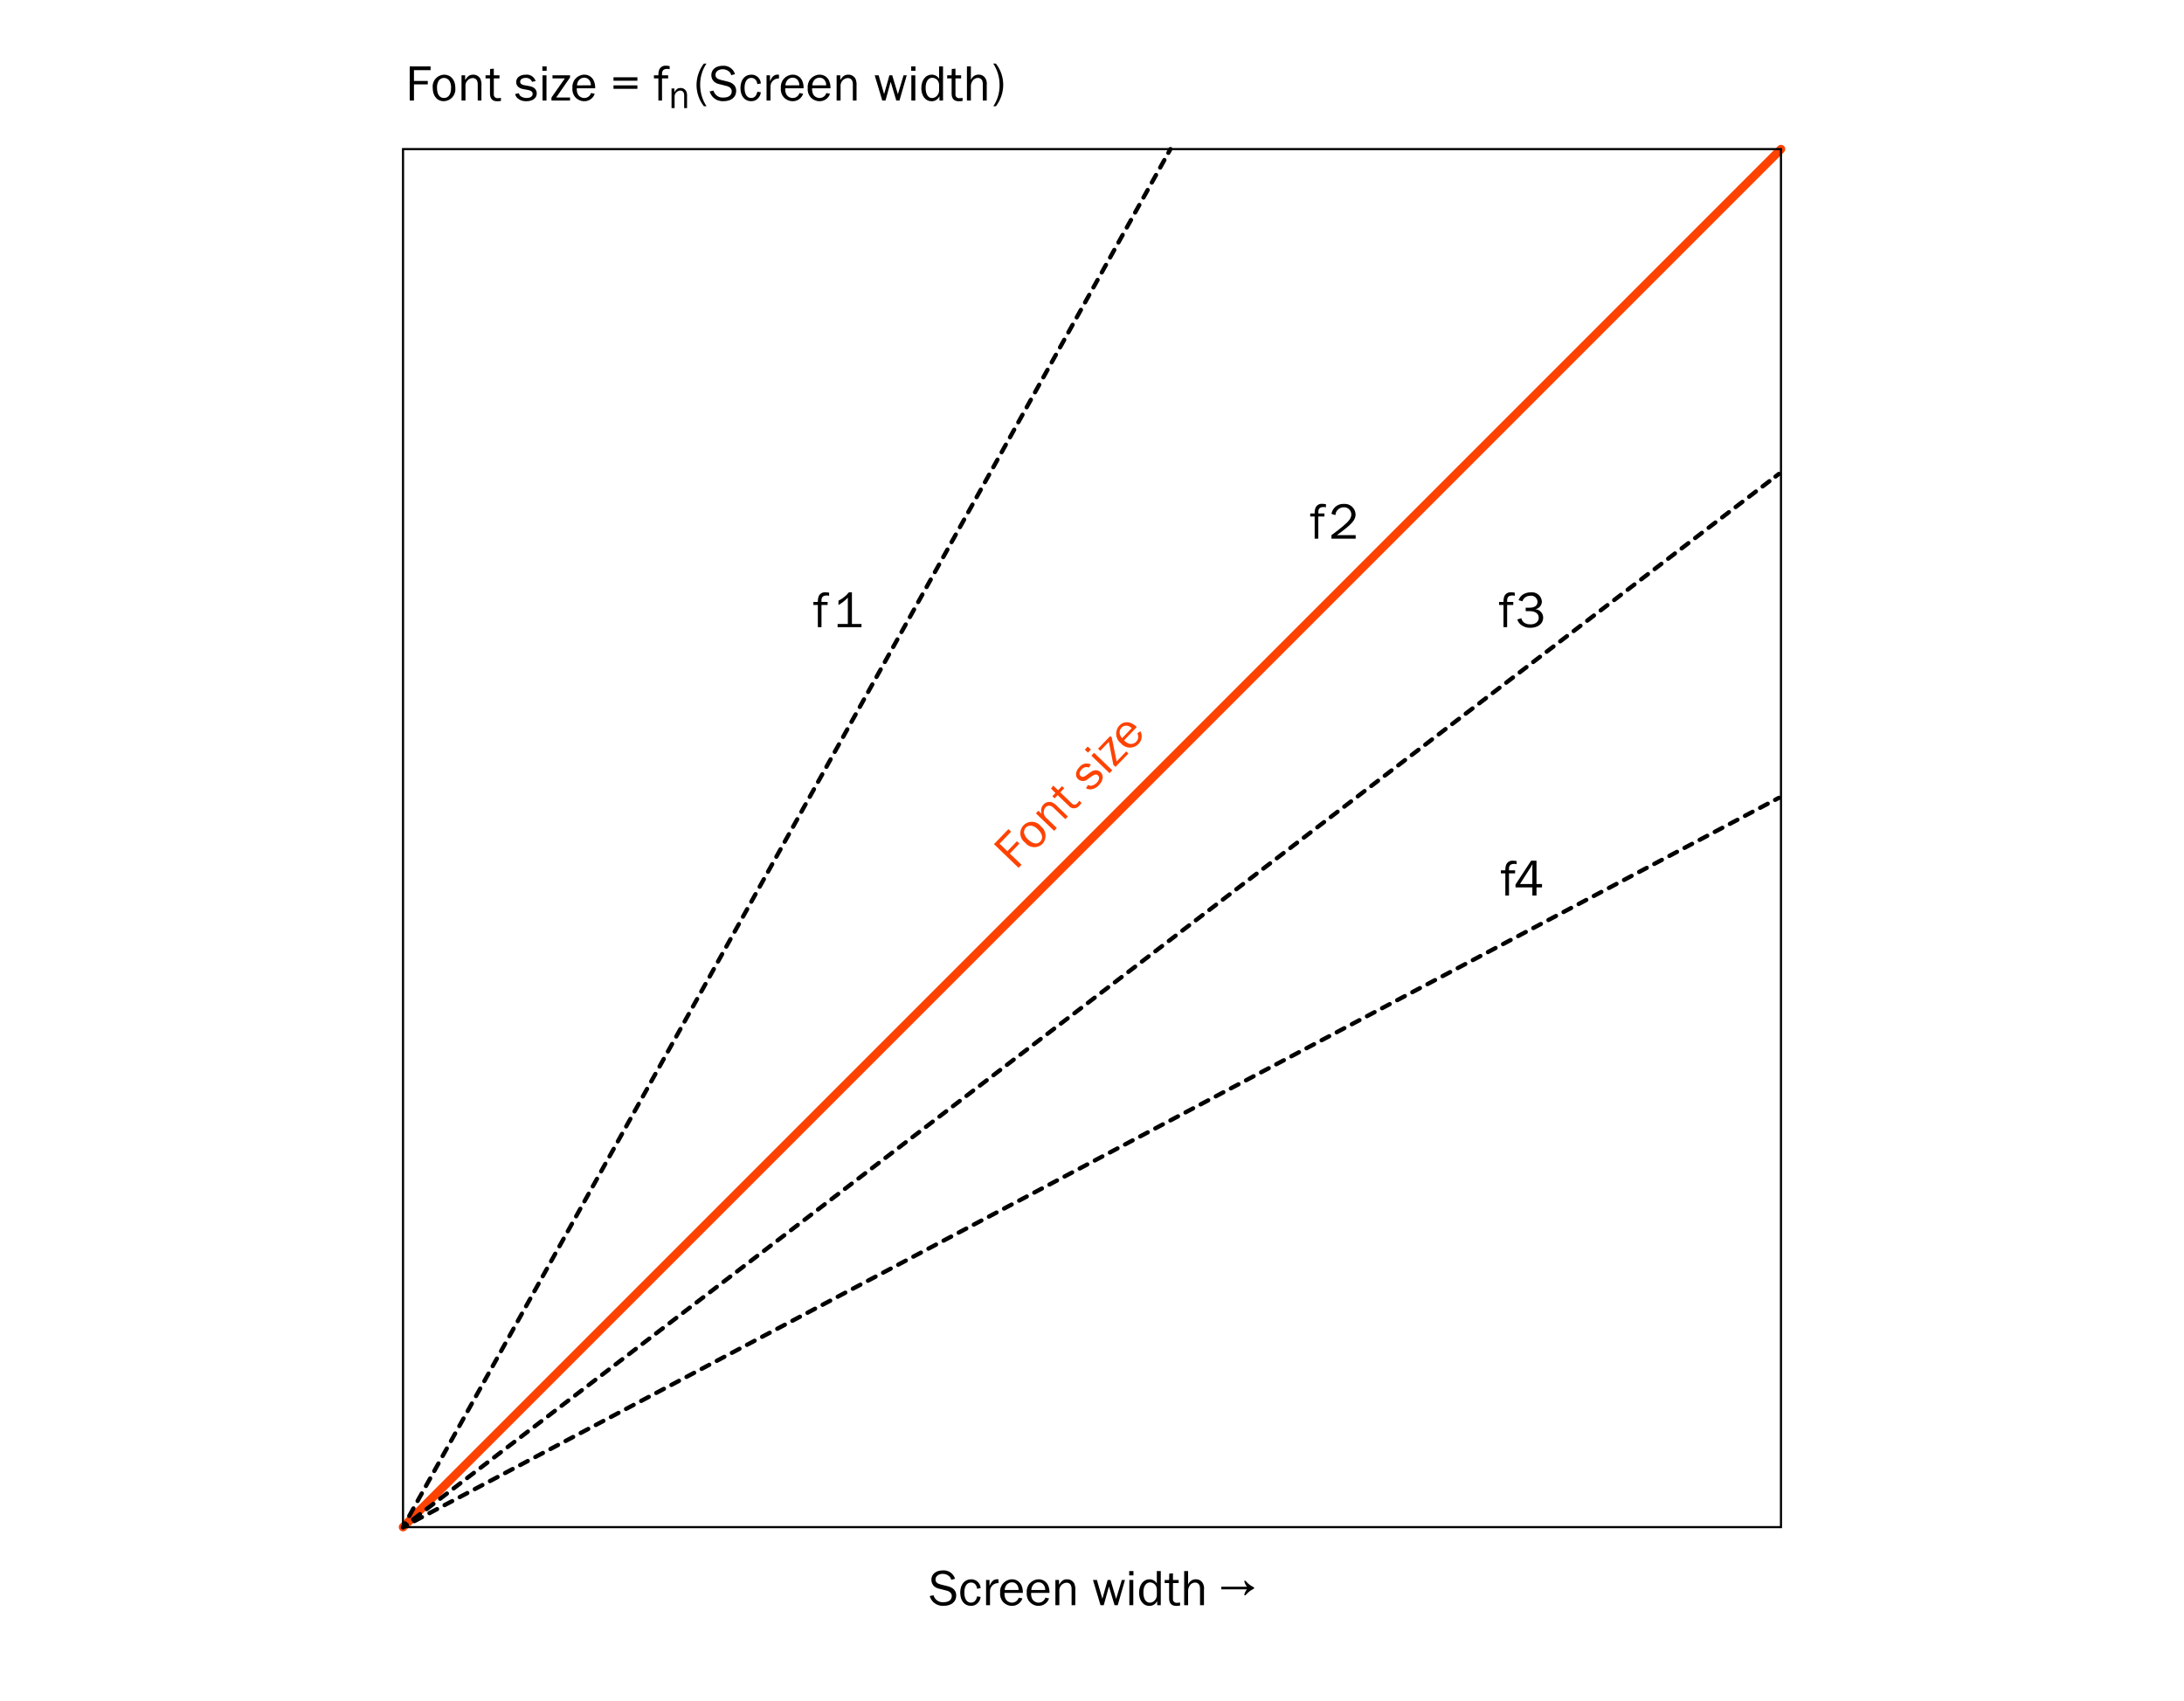
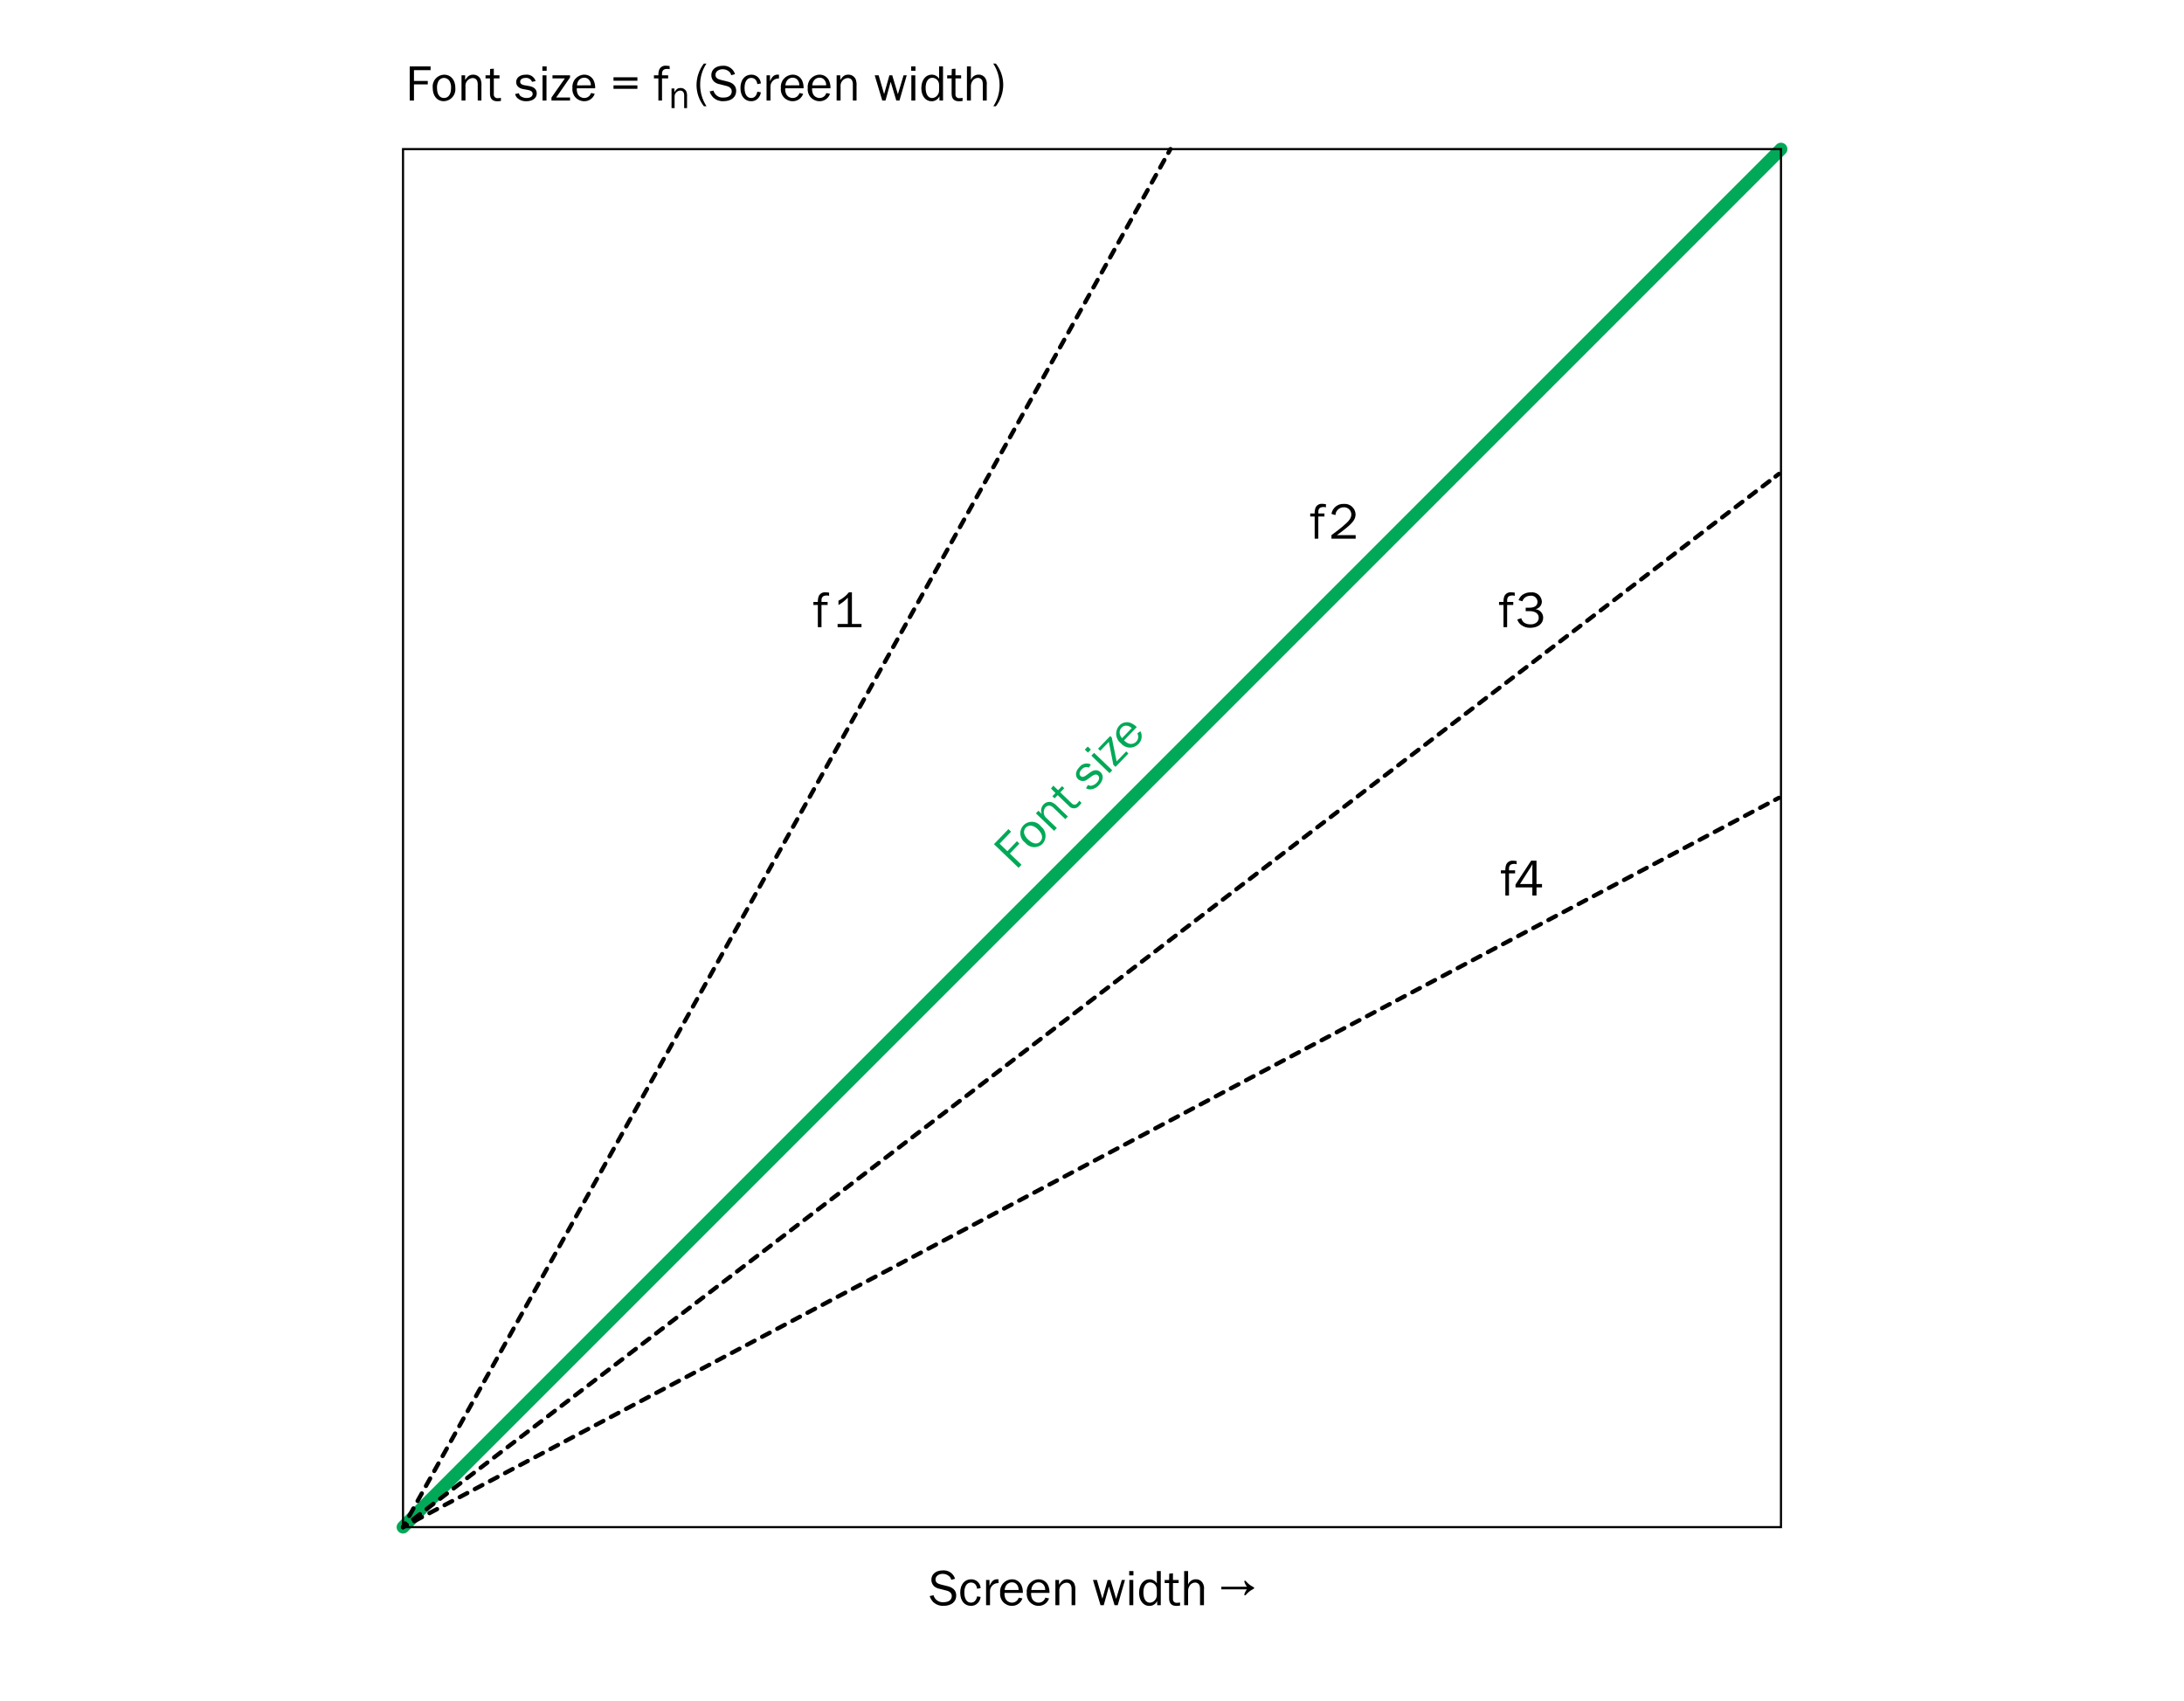
<svg xmlns="http://www.w3.org/2000/svg" width="256" height="199.333" viewBox="0 0 256 199.333">
  <defs>
    <style>
      .cls-1 {
        isolation: isolate;
      }

-       .cls-2, .cls-3, .cls-5 {
+       .cls-2,
+       .cls-3,
+       .cls-5 {
        mix-blend-mode: multiply;
      }

-       .cls-3, .cls-5, .cls-6, .cls-7, .cls-8, .cls-9 {
+       .cls-3,
+       .cls-5,
+       .cls-6,
+       .cls-7,
+       .cls-8,
+       .cls-9 {
        fill: none;
      }

-       .cls-3, .cls-6, .cls-7, .cls-8, .cls-9 {
+       .cls-3,
+       .cls-6,
+       .cls-7,
+       .cls-8,
+       .cls-9 {
        stroke: #000;
      }

      .cls-3 {
        stroke-miterlimit: 10;
        stroke-width: 0.25px;
      }

      .cls-4 {
-         fill: #ff4200;
+         fill: #00a957;
      }

      .cls-5 {
-         stroke: #ff4200;
+         stroke: #00a957;
+         stroke-width: 1.5px;
      }

-       .cls-5, .cls-6, .cls-7, .cls-8, .cls-9 {
+       .cls-5,
+       .cls-6,
+       .cls-7,
+       .cls-8,
+       .cls-9 {
        stroke-linecap: round;
        stroke-linejoin: round;
      }

-       .cls-6, .cls-7, .cls-8, .cls-9 {
+       .cls-6,
+       .cls-7,
+       .cls-8,
+       .cls-9 {
        stroke-width: 0.5px;
      }

      .cls-7 {
        stroke-dasharray: 1.003 1.003;
      }

      .cls-8 {
        stroke-dasharray: 0.996 0.996;
      }

      .cls-9 {
        stroke-dasharray: 1.005 1.005;
      }
    </style>
  </defs>
  <g class="cls-1">
    <g id="Layer_1" data-name="Layer 1">
      <g>
        <path d="M97.011,70.91h-.72v2.598h-.426V70.91h-.522v-.359h.522a1.761,1.761,0,0,1,.096-.66.781.781,0,0,1,.785-.467,2.901,2.901,0,0,1,.439.041v.373a.834.834,0,0,0-.276-.043c-.306,0-.498.096-.564.283-.054.125-.054.148-.054.473h.72Z" />
        <path d="M100.981,73.508H98.181v-.373H99.38V70.047a4.423,4.423,0,0,1-1.098.863v-.504A3.565,3.565,0,0,0,99.5,69.43h.359v3.705h1.122Z" />
      </g>
      <g>
        <path d="M155.246,60.541h-.719v2.597h-.426V60.541h-.523v-.359h.523a1.754,1.754,0,0,1,.096-.66.779.779,0,0,1,.785-.468,2.915,2.915,0,0,1,.438.042v.372a.844.844,0,0,0-.275-.042c-.307,0-.498.096-.564.282-.053.126-.053.149-.053.474h.719Z" />
        <path d="M158.906,63.138h-2.838v-.414c.877-.653.877-.653,1.32-1.025.779-.653,1.008-.972,1.008-1.427a.846.846,0,0,0-.9-.815.957.957,0,0,0-.768.384.905.905,0,0,0-.191.533l-.469-.143a1.396,1.396,0,0,1,1.434-1.17,1.276,1.276,0,0,1,1.393,1.206c0,.558-.277.959-1.141,1.661-.342.281-.654.516-1.055.797h2.207Z" />
      </g>
      <g>
        <path d="M177.38,70.91h-.72v2.598h-.426V70.91h-.522v-.359h.522a1.759,1.759,0,0,1,.096-.66.781.781,0,0,1,.785-.467,2.901,2.901,0,0,1,.439.041v.373a.834.834,0,0,0-.276-.043c-.306,0-.498.096-.563.283-.054.125-.054.148-.054.473h.72Z" />
        <path d="M178.837,71.228h.456c.594,0,.93-.252.93-.701a.741.741,0,0,0-.834-.701,1.02,1.02,0,0,0-.714.275.9.9,0,0,0-.222.371l-.455-.125a1.339,1.339,0,0,1,.449-.619,1.613,1.613,0,0,1,.983-.299,1.161,1.161,0,0,1,1.302,1.06.906.906,0,0,1-.768.912,1,1,0,0,1,.923.996c0,.707-.617,1.188-1.517,1.188a1.676,1.676,0,0,1-1.056-.33,1.262,1.262,0,0,1-.462-.643l.468-.156a.999.999,0,0,0,.282.486,1.199,1.199,0,0,0,.785.234,1.04,1.04,0,0,0,.75-.24.725.725,0,0,0,.228-.527c0-.486-.401-.779-1.073-.779h-.456Z" />
      </g>
      <g>
        <path d="M177.596,102.367h-.719v2.598h-.426v-2.598h-.523v-.359h.523a1.758,1.758,0,0,1,.096-.66.78.78,0,0,1,.785-.467,2.89,2.89,0,0,1,.438.041v.373a.825.825,0,0,0-.275-.043c-.307,0-.498.096-.564.283-.053.125-.053.148-.053.473h.719Z" />
        <path d="M179.617,104.965v-.953h-1.973v-.336l1.828-2.795h.631v2.734h.646v.397h-.646v.953Zm0-3.238c0-.168,0-.246.012-.443-.102.186-.143.258-.215.377l-1.248,1.955h1.451Z" />
      </g>
      <g class="cls-2">
        <path d="M48.026,11.785v-4h2.446v.438H48.523V9.488h1.619v.402H48.523v1.895Z" />
        <path d="M53.377,10.34A1.398,1.398,0,0,1,52.01,11.863c-.774,0-1.29-.624-1.29-1.565A1.385,1.385,0,0,1,52.058,8.751C52.861,8.751,53.377,9.374,53.377,10.34Zm-1.949-.888a1.5,1.5,0,0,0-.204.84c0,.762.3,1.193.821,1.193.517,0,.828-.438.828-1.169a1.446,1.446,0,0,0-.21-.87.795.795,0,0,0-.624-.317A.769.769,0,0,0,51.428,9.452Z" />
        <path d="M55.998,11.785V9.884c0-.48-.216-.737-.611-.737A.906.906,0,0,0,54.56,10.16v1.625h-.462V8.829h.426V9.374c.306-.467.539-.623.947-.623a.934.934,0,0,1,.852.516,1.825,1.825,0,0,1,.108.81v1.709Z" />
        <path d="M58.717,11.833a2.566,2.566,0,0,1-.438.036c-.558,0-.846-.306-.846-.899V9.188h-.521V8.829h.521l.018-.744.432-.036v.78h.665v.359h-.665V11.042a.417.417,0,0,0,.48.461,1.75,1.75,0,0,0,.353-.035Z" />
        <path d="M60.824,10.928a.59.59,0,0,0,.191.336,1.203,1.203,0,0,0,.726.222c.414,0,.695-.192.695-.479,0-.24-.174-.39-.509-.456l-.624-.114c-.504-.096-.798-.396-.798-.815,0-.521.444-.869,1.115-.869a1.076,1.076,0,0,1,1.164.749l-.42.091a.733.733,0,0,0-.756-.462c-.384,0-.636.174-.636.438,0,.222.15.353.462.414l.582.102c.605.108.899.396.899.876,0,.539-.486.905-1.218.905a1.465,1.465,0,0,1-1.007-.33.898.898,0,0,1-.307-.516Z" />
        <path d="M64.075,8.295h-.498v-.51h.498Zm-.018,3.49h-.462V8.829h.462Z" />
        <path d="M66.817,11.785H64.641v-.354l1.57-2.243H64.76V8.829h2.058v.252l-1.625,2.35h1.625Z" />
        <path d="M69.71,10.993a1.268,1.268,0,0,1-1.254.87,1.379,1.379,0,0,1-1.355-1.541,1.415,1.415,0,0,1,1.374-1.571,1.198,1.198,0,0,1,1.115.684,2.05,2.05,0,0,1,.174.911H67.61a1.392,1.392,0,0,0,.12.69.848.848,0,0,0,.756.45.811.811,0,0,0,.617-.27,1.016,1.016,0,0,0,.181-.312Zm-.45-.989a.927.927,0,0,0-.168-.588.704.704,0,0,0-.611-.311.798.798,0,0,0-.636.306,1.008,1.008,0,0,0-.21.594Z" />
        <path d="M74.713,9.062v.402H71.912V9.062Zm0,.947v.402H71.912V10.01Z" />
        <path d="M78.32,9.188h-.72v2.597h-.426V9.188h-.522V8.829h.522a1.756,1.756,0,0,1,.096-.66.78.78,0,0,1,.785-.468,2.926,2.926,0,0,1,.438.042v.372a.856.856,0,0,0-.276-.042c-.306,0-.498.096-.564.282-.054.126-.054.149-.054.474h.72Z" />
        <path d="M80.196,12.671V11.19c0-.373-.168-.574-.477-.574a.706.706,0,0,0-.644.789v1.266h-.359V10.369h.332v.425c.237-.364.42-.485.737-.485a.728.728,0,0,1,.663.401,1.422,1.422,0,0,1,.084.63v1.331Z" />
        <path d="M82.508,12.453a4.027,4.027,0,0,1-.864-2.5,4.194,4.194,0,0,1,.857-2.501h.307a4.39,4.39,0,0,0-.738,2.477,4.581,4.581,0,0,0,.744,2.524Z" />
        <path d="M83.63,10.622a1.117,1.117,0,0,0,1.182.815c.6,0,.959-.276.959-.731,0-.306-.222-.534-.611-.63l-.798-.204a1.379,1.379,0,0,1-.659-.3,1.032,1.032,0,0,1-.324-.773c0-.653.54-1.092,1.35-1.092a1.385,1.385,0,0,1,1.427.983l-.449.126a.743.743,0,0,0-.252-.432,1.134,1.134,0,0,0-.744-.27c-.485,0-.846.275-.846.653,0,.318.186.492.654.605l.743.181c.684.161,1.031.533,1.031,1.103,0,.731-.581,1.205-1.48,1.205a1.639,1.639,0,0,1-1.17-.396,1.736,1.736,0,0,1-.462-.75Z" />
        <path d="M89.185,10.819a1.209,1.209,0,0,1-.348.726,1.049,1.049,0,0,1-.797.318c-.756,0-1.248-.612-1.248-1.554,0-.936.504-1.559,1.272-1.559a1.092,1.092,0,0,1,1.121,1.031l-.413.078a.978.978,0,0,0-.156-.45.677.677,0,0,0-.558-.281c-.485,0-.785.449-.785,1.169,0,.744.287,1.188.779,1.188.372,0,.623-.252.72-.737Z" />
        <path d="M89.852,11.785V8.829h.401v.69a2.282,2.282,0,0,1,.306-.516.779.779,0,0,1,.582-.258c.036,0,.102.006.168.012v.438a.949.949,0,0,0-.995,1.025v1.565Z" />
        <path d="M94.141,10.993a1.268,1.268,0,0,1-1.254.87,1.379,1.379,0,0,1-1.355-1.541A1.415,1.415,0,0,1,92.905,8.751a1.198,1.198,0,0,1,1.115.684,2.05,2.05,0,0,1,.174.911H92.041a1.393,1.393,0,0,0,.12.69.848.848,0,0,0,.756.45.811.811,0,0,0,.617-.27,1.016,1.016,0,0,0,.181-.312Zm-.45-.989a.926.926,0,0,0-.168-.588.704.704,0,0,0-.611-.311.797.797,0,0,0-.636.306,1.008,1.008,0,0,0-.21.594Z" />
        <path d="M97.291,10.993a1.268,1.268,0,0,1-1.254.87,1.379,1.379,0,0,1-1.355-1.541A1.415,1.415,0,0,1,96.056,8.751a1.198,1.198,0,0,1,1.115.684,2.05,2.05,0,0,1,.174.911H95.191a1.393,1.393,0,0,0,.12.69.848.848,0,0,0,.756.45.811.811,0,0,0,.617-.27,1.016,1.016,0,0,0,.181-.312Zm-.45-.989a.926.926,0,0,0-.168-.588.704.704,0,0,0-.611-.311.797.797,0,0,0-.636.306,1.008,1.008,0,0,0-.21.594Z" />
        <path d="M99.967,11.785V9.884c0-.48-.216-.737-.611-.737a.906.906,0,0,0-.827,1.014v1.625h-.462V8.829h.426V9.374c.306-.467.539-.623.947-.623a.934.934,0,0,1,.852.516,1.825,1.825,0,0,1,.108.81v1.709Z" />
        <path d="M105.433,11.785h-.372l-.659-2.194-.607,2.194h-.378L102.53,8.829h.461l.643,2.2.617-2.2h.336l.659,2.213.666-2.213h.372Z" />
        <path d="M107.306,8.295h-.498v-.51h.498Zm-.018,3.49h-.462V8.829h.462Z" />
        <path d="M110.538,11.785h-.42v-.504a.985.985,0,0,1-.936.588c-.695,0-1.188-.636-1.188-1.535,0-.936.498-1.583,1.212-1.583a.986.986,0,0,1,.869.479V7.785h.462Zm-.462-1.817a.877.877,0,0,0-.174-.545.806.806,0,0,0-.624-.307c-.474,0-.779.456-.779,1.158,0,.768.282,1.217.762,1.217a.813.813,0,0,0,.6-.3.925.925,0,0,0,.216-.606Z" />
        <path d="M112.83,11.833a2.566,2.566,0,0,1-.438.036c-.558,0-.846-.306-.846-.899V9.188h-.521V8.829h.521l.018-.744.432-.036v.78h.665v.359h-.665V11.042a.417.417,0,0,0,.48.461,1.75,1.75,0,0,0,.353-.035Z" />
        <path d="M115.2,11.785V9.992a1.339,1.339,0,0,0-.06-.534.552.552,0,0,0-.516-.329.795.795,0,0,0-.576.281,1.09,1.09,0,0,0-.245.78v1.595h-.462v-4h.462V9.374a.953.953,0,0,1,.905-.629.903.903,0,0,1,.773.39,1.243,1.243,0,0,1,.18.857v1.793Z" />
        <path d="M116.732,7.452a4.035,4.035,0,0,1,.863,2.501,4.19,4.19,0,0,1-.857,2.5h-.306a4.391,4.391,0,0,0,.737-2.477,4.585,4.585,0,0,0-.744-2.525Z" />
      </g>
      <g class="cls-2">
        <path d="M109.423,186.978a1.117,1.117,0,0,0,1.182.815c.6,0,.959-.276.959-.731,0-.306-.222-.534-.611-.63l-.798-.204a1.379,1.379,0,0,1-.659-.3,1.032,1.032,0,0,1-.324-.773c0-.653.54-1.092,1.35-1.092a1.385,1.385,0,0,1,1.427.983l-.449.126a.743.743,0,0,0-.252-.432,1.134,1.134,0,0,0-.744-.27c-.485,0-.846.275-.846.653,0,.318.187.492.654.606l.743.181c.684.161,1.031.533,1.031,1.103,0,.732-.581,1.205-1.48,1.205a1.639,1.639,0,0,1-1.17-.396,1.735,1.735,0,0,1-.462-.75Z" />
        <path d="M114.947,187.176a1.209,1.209,0,0,1-.348.726,1.049,1.049,0,0,1-.797.318c-.756,0-1.248-.612-1.248-1.554,0-.935.504-1.559,1.272-1.559a1.092,1.092,0,0,1,1.121,1.031l-.413.078a.98.98,0,0,0-.156-.45.677.677,0,0,0-.558-.281c-.485,0-.785.449-.785,1.169,0,.744.287,1.188.779,1.188.372,0,.623-.252.72-.737Z" />
        <path d="M115.585,188.142v-2.956h.401v.69a2.281,2.281,0,0,1,.306-.516.779.779,0,0,1,.582-.258c.036,0,.102.006.168.012v.438a.949.949,0,0,0-.995,1.025v1.565Z" />
        <path d="M119.844,187.35a1.268,1.268,0,0,1-1.254.87,1.379,1.379,0,0,1-1.355-1.541,1.415,1.415,0,0,1,1.374-1.571,1.198,1.198,0,0,1,1.115.684,2.05,2.05,0,0,1,.174.911h-2.153a1.392,1.392,0,0,0,.12.69.848.848,0,0,0,.756.45.811.811,0,0,0,.617-.27,1.019,1.019,0,0,0,.181-.312Zm-.45-.989a.927.927,0,0,0-.168-.588.704.704,0,0,0-.611-.312.797.797,0,0,0-.636.306,1.008,1.008,0,0,0-.21.594Z" />
        <path d="M122.964,187.35a1.268,1.268,0,0,1-1.254.87,1.379,1.379,0,0,1-1.355-1.541,1.415,1.415,0,0,1,1.374-1.571,1.198,1.198,0,0,1,1.115.684,2.052,2.052,0,0,1,.174.911h-2.153a1.392,1.392,0,0,0,.12.69.848.848,0,0,0,.756.45.811.811,0,0,0,.617-.27,1.019,1.019,0,0,0,.181-.312Zm-.45-.989a.927.927,0,0,0-.168-.588.704.704,0,0,0-.611-.312.798.798,0,0,0-.636.306,1.008,1.008,0,0,0-.21.594Z" />
        <path d="M125.609,188.142V186.24c0-.479-.216-.737-.611-.737a.906.906,0,0,0-.827,1.014v1.625h-.462v-2.956h.426v.545c.306-.467.539-.623.947-.623a.934.934,0,0,1,.852.516,1.825,1.825,0,0,1,.108.81v1.709Z" />
        <path d="M131.016,188.142h-.372l-.659-2.194-.607,2.194H129l-.887-2.956h.461l.643,2.2.617-2.2h.336l.659,2.213.666-2.213h.372Z" />
        <path d="M132.858,184.651h-.498v-.51h.498Zm-.018,3.49h-.462v-2.956h.462Z" />
        <path d="M136.061,188.142h-.42v-.504a.985.985,0,0,1-.935.588c-.695,0-1.188-.636-1.188-1.535,0-.935.498-1.583,1.212-1.583a.986.986,0,0,1,.869.48v-1.445h.462Zm-.462-1.817a.878.878,0,0,0-.174-.545.807.807,0,0,0-.624-.307c-.474,0-.779.456-.779,1.158,0,.767.282,1.217.762,1.217a.813.813,0,0,0,.6-.3.926.926,0,0,0,.216-.606Z" />
        <path d="M138.323,188.19a2.576,2.576,0,0,1-.438.036c-.558,0-.846-.306-.846-.899v-1.781h-.521v-.359h.521l.019-.744.432-.036v.78h.665v.359H137.49v1.853a.417.417,0,0,0,.48.461,1.751,1.751,0,0,0,.353-.035Z" />
        <path d="M140.663,188.142v-1.793a1.338,1.338,0,0,0-.06-.534.552.552,0,0,0-.516-.329.795.795,0,0,0-.576.281,1.09,1.09,0,0,0-.245.78v1.595h-.462v-4h.462v1.589a.953.953,0,0,1,.905-.629.903.903,0,0,1,.773.39,1.243,1.243,0,0,1,.18.857v1.793Z" />
        <path d="M146.159,185.977a1.777,1.777,0,0,1-.311-.623.083.083,0,0,1,.09-.084c.042,0,.06.012.138.102a2.631,2.631,0,0,0,.792.618c.126.071.138.083.138.143s-.012.065-.186.162a2.626,2.626,0,0,0-.744.594c-.084.09-.096.102-.144.102a.082.082,0,0,1-.084-.084,1.695,1.695,0,0,1,.311-.624h-2.998v-.306Z" />
      </g>
      <rect class="cls-3" x="47.241" y="17.476" width="161.518" height="161.518" />
      <g class="cls-2">
        <path class="cls-4" d="M119.391,101.715l-2.884-2.771,1.695-1.764.315.303-1.35,1.406.912.877,1.122-1.168.29.279-1.122,1.168,1.366,1.312Z" />
        <path class="cls-4" d="M122.035,96.877a1.4,1.4,0,0,1,.151,2.042,1.366,1.366,0,0,1-2.023-.154,1.347,1.347,0,1,1,1.872-1.888Zm-1.991.791a1.494,1.494,0,0,0,.465.729c.549.528,1.068.611,1.43.235.357-.372.258-.9-.27-1.407a1.444,1.444,0,0,0-.772-.451.792.792,0,0,0-.661.231A.766.766,0,0,0,120.044,97.668Z" />
        <path class="cls-4" d="M124.873,96.01l-1.37-1.316c-.346-.332-.682-.355-.956-.07a.906.906,0,0,0,.157,1.299l1.172,1.125-.32.334-2.131-2.049.295-.307.393.378a1.033,1.033,0,0,1,.207-1.114.934.934,0,0,1,.963-.258,1.812,1.812,0,0,1,.658.482l1.232,1.185Z" />
        <path class="cls-4" d="M126.77,94.106a2.467,2.467,0,0,1-.277.34.776.776,0,0,1-1.234-.014l-1.284-1.234-.361.377-.259-.25.361-.375-.524-.529.273-.336.562.54.461-.48.259.249-.461.479,1.337,1.285a.418.418,0,0,0,.665-.027,1.63,1.63,0,0,0,.219-.279Z" />
        <path class="cls-4" d="M127.536,92.002a.59.59,0,0,0,.375.095,1.199,1.199,0,0,0,.662-.369c.287-.299.344-.636.137-.835-.173-.166-.402-.144-.682.052l-.516.371a.846.846,0,0,1-1.141.011c-.375-.361-.318-.923.146-1.406a1.078,1.078,0,0,1,1.348-.321l-.227.366a.733.733,0,0,0-.856.225c-.267.277-.315.579-.125.762.159.153.358.137.618-.047l.476-.349c.498-.362.908-.374,1.256-.042.389.374.314.979-.191,1.506a1.464,1.464,0,0,1-.936.497.903.903,0,0,1-.585-.136Z" />
        <path class="cls-4" d="M127.87,87.855l-.346.359-.367-.353.346-.359Zm2.504,2.431-.32.334L127.923,88.57l.32-.333Z" />
        <path class="cls-4" d="M132.266,88.318l-1.509,1.568-.254-.244-.529-2.688-1.006,1.047-.26-.249,1.426-1.483.182.175.569,2.8,1.126-1.171Z" />
        <path class="cls-4" d="M133.679,85.705a1.27,1.27,0,0,1-.242,1.508,1.379,1.379,0,0,1-2.051-.092,1.413,1.413,0,0,1-.18-2.078,1.194,1.194,0,0,1,1.266-.33,2.043,2.043,0,0,1,.777.506l-1.492,1.553a1.397,1.397,0,0,0,.58.391.85.85,0,0,0,.849-.233.814.814,0,0,0,.233-.632,1,1,0,0,0-.101-.347Zm-1.025-.36a.929.929,0,0,0-.541-.286.704.704,0,0,0-.648.225.798.798,0,0,0-.22.67,1.018,1.018,0,0,0,.282.564Z" />
      </g>
      <line class="cls-5" x1="47.241" y1="178.994" x2="208.759" y2="17.476" />
      <g class="cls-2">
        <g>
          <line class="cls-6" x1="47.241" y1="178.994" x2="47.683" y2="178.76" />
          <line class="cls-7" x1="48.569" y1="178.291" x2="207.627" y2="93.986" />
          <line class="cls-6" x1="208.07" y1="93.751" x2="208.512" y2="93.516" />
        </g>
      </g>
      <g class="cls-2">
        <g>
          <line class="cls-6" x1="47.241" y1="178.994" x2="47.638" y2="178.691" />
          <line class="cls-8" x1="48.428" y1="178.085" x2="207.72" y2="56.157" />
          <line class="cls-6" x1="208.115" y1="55.854" x2="208.512" y2="55.55" />
        </g>
      </g>
      <g class="cls-2">
        <g>
          <line class="cls-6" x1="47.241" y1="178.994" x2="47.484" y2="178.558" />
          <line class="cls-9" x1="47.973" y1="177.68" x2="136.707" y2="18.352" />
          <line class="cls-6" x1="136.951" y1="17.913" x2="137.195" y2="17.476" />
        </g>
      </g>
    </g>
  </g>
</svg>
